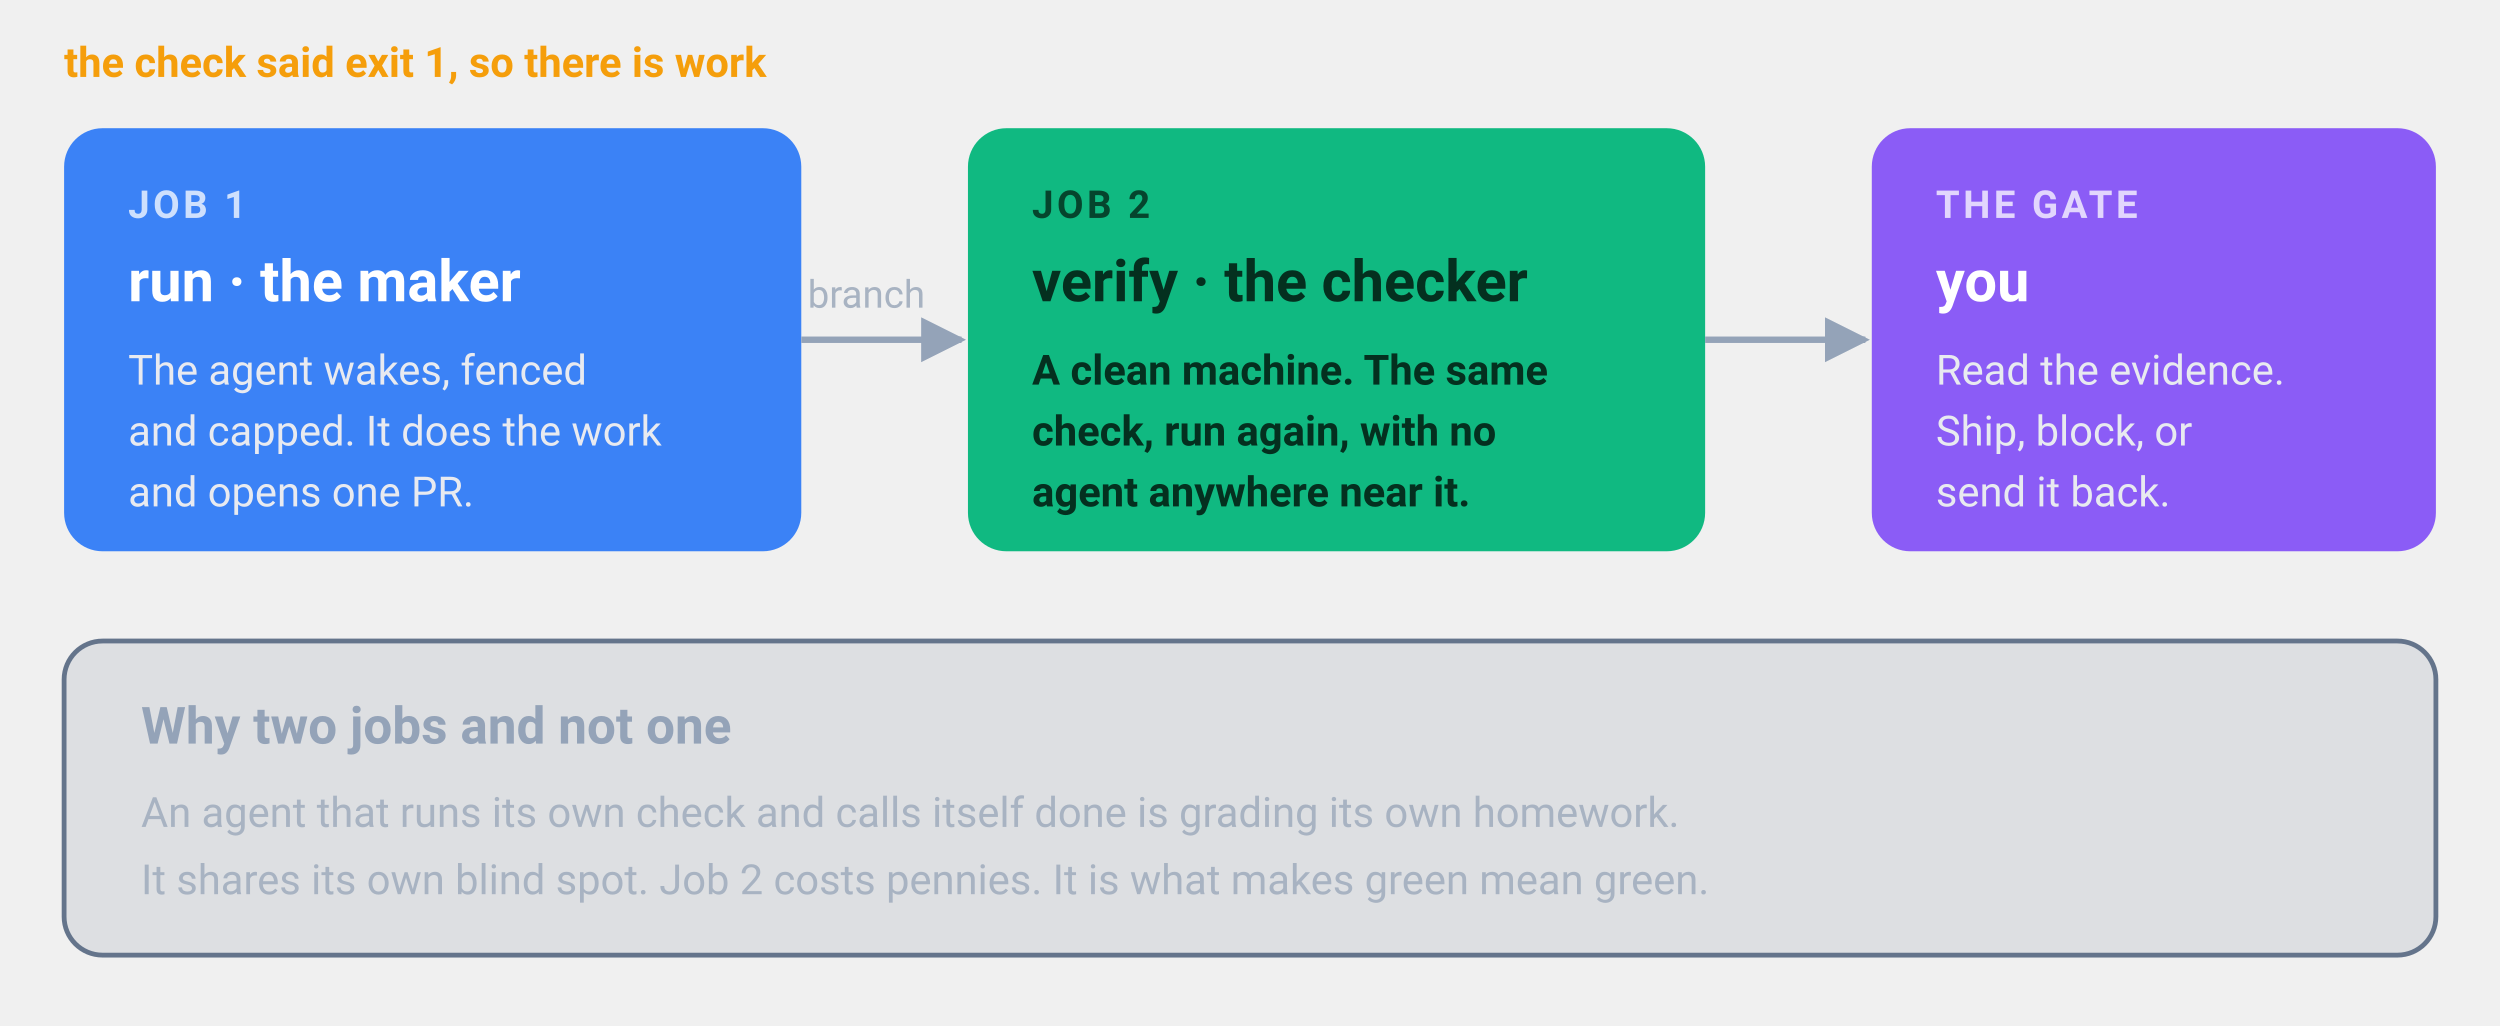
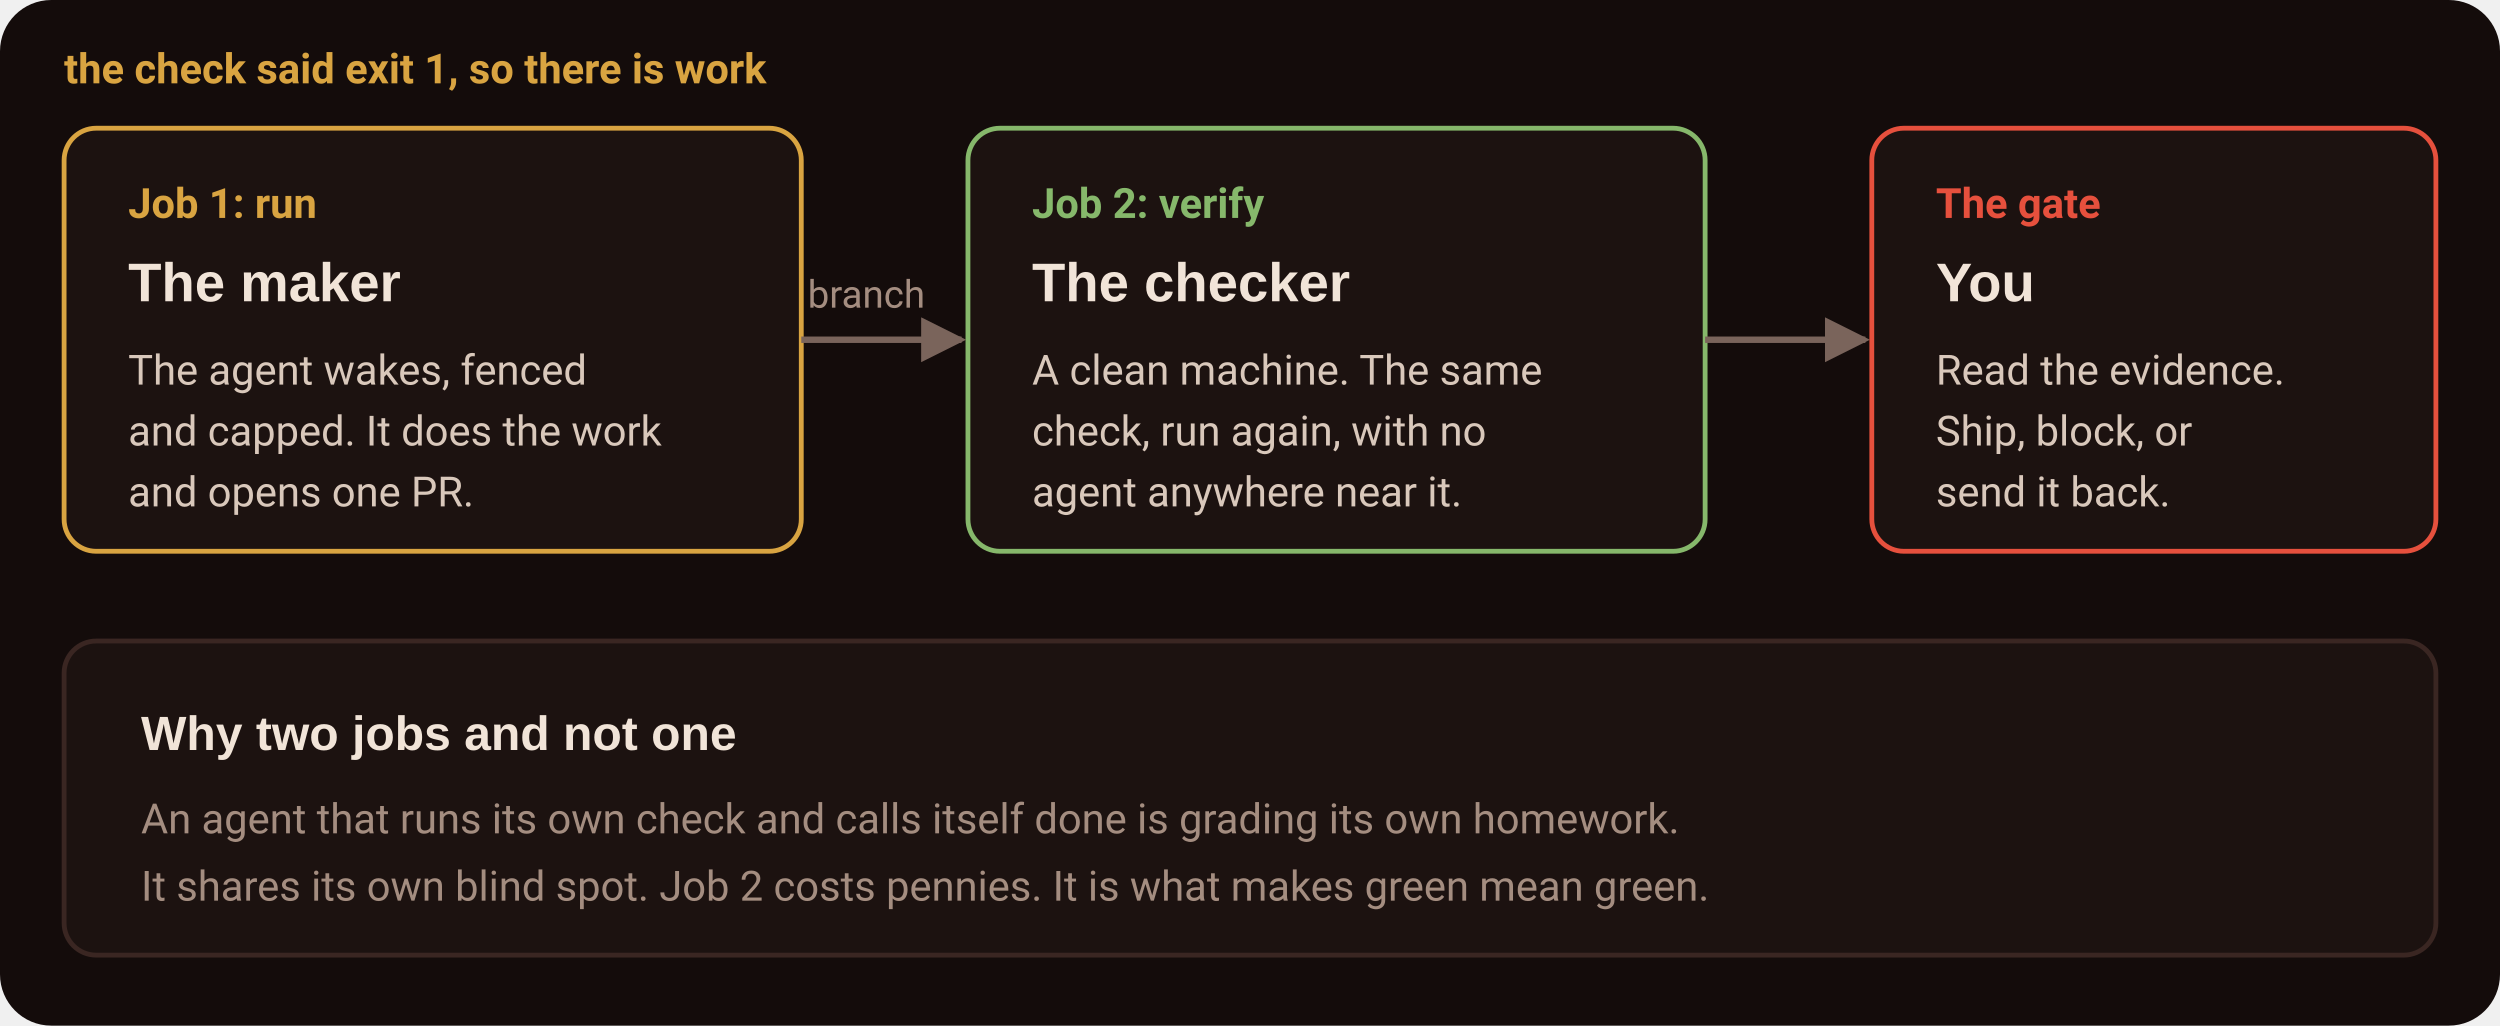
<svg xmlns="http://www.w3.org/2000/svg" viewBox="0 0 780 320" width="780" height="320" role="img" aria-label="Two jobs. The maker wakes the agent, which works and opens a pull request. The checker then runs the same check on a clean machine with no agent, and you review the result.">
  <defs>
    <marker id="m" viewBox="0 0 10 10" refX="9" refY="5" markerWidth="7" markerHeight="7" orient="auto-start-reverse">
-       <path d="M0,0 L10,5 L0,10 z" fill="#94a3b8" />
+       <path d="M0,0 L10,5 L0,10 z" fill="#7a645b" />
    </marker>
    <style>
-       .t  { font-family: ui-sans-serif, -apple-system, "Segoe UI", Roboto, sans-serif; }
-       .h  { font-size: 18px; font-weight: 700; fill: #fff; }
-       .k  { font-size: 12px; font-weight: 700; letter-spacing: .09em; fill: #fff; opacity: .75; }
-       .s  { font-size: 13px; fill: #e8eaf0; }
-       .n  { font-size: 13px; fill: #a8b3c2; }
+       .t   { font-family: "Instrument Sans", ui-sans-serif, -apple-system, "Segoe UI", Roboto, sans-serif; }
+       .h   { font-family: Unbounded, "Helvetica Neue", Arial, sans-serif; font-size: 17px; font-weight: 700; fill: #f1e4d8; }
+       .k   { font-size: 13px; font-weight: 600; }
+       .s   { font-size: 13px; fill: #d9c8bb; }
+       .n   { font-size: 13px; fill: #a48d80; }
+       .box { fill: #1c1210; stroke-width: 1.5; }
    </style>
  </defs>
-   <text class="t n" x="20" y="24" style="font-weight:700; fill:#f59e0b">the check said exit 1, so there is work</text>
-   <rect x="20" y="40" width="230" height="132" rx="12" fill="#3b82f6" />
-   <text class="t k" x="40" y="68">JOB 1</text>
-   <text class="t h" x="40" y="94">run · the maker</text>
+   <rect width="780" height="320" rx="16" fill="#140c0b" />
+   <text class="t n" x="20" y="26" style="font-weight:700; fill:#d9a441">the check said exit 1, so there is work</text>
+   <rect class="box" x="20" y="40" width="230" height="132" rx="10" stroke="#d9a441" />
+   <text class="t k" x="40" y="68" fill="#d9a441">Job 1: run</text>
+   <text class="h" x="40" y="94">The maker</text>
  <text class="t s" x="40" y="120">The agent wakes, fenced</text>
  <text class="t s" x="40" y="139">and capped. It does the work</text>
  <text class="t s" x="40" y="158">and opens one PR.</text>
-   <path d="M250,106 L300,106" stroke="#94a3b8" stroke-width="2" marker-end="url(#m)" />
+   <path d="M250,106 L300,106" stroke="#7a645b" stroke-width="2" marker-end="url(#m)" />
  <text class="t n" x="252" y="96" style="font-size:12px">branch</text>
-   <rect x="302" y="40" width="230" height="132" rx="12" fill="#10b981" />
-   <text class="t k" x="322" y="68" style="fill:#04301f; opacity:.85">JOB 2</text>
-   <text class="t h" x="322" y="94" style="fill:#04301f">verify · the checker</text>
-   <text class="t s" x="322" y="120" style="fill:#04301f; font-weight:600">A clean machine. The same</text>
-   <text class="t s" x="322" y="139" style="fill:#04301f; font-weight:600">check, run again, with no</text>
-   <text class="t s" x="322" y="158" style="fill:#04301f; font-weight:600">agent anywhere near it.</text>
-   <path d="M532,106 L582,106" stroke="#94a3b8" stroke-width="2" marker-end="url(#m)" />
-   <rect x="584" y="40" width="176" height="132" rx="12" fill="#8b5cf6" />
-   <text class="t k" x="604" y="68">THE GATE</text>
-   <text class="t h" x="604" y="94">you</text>
+   <rect class="box" x="302" y="40" width="230" height="132" rx="10" stroke="#86b86b" />
+   <text class="t k" x="322" y="68" fill="#86b86b">Job 2: verify</text>
+   <text class="h" x="322" y="94">The checker</text>
+   <text class="t s" x="322" y="120">A clean machine. The same</text>
+   <text class="t s" x="322" y="139">check, run again, with no</text>
+   <text class="t s" x="322" y="158">agent anywhere near it.</text>
+   <path d="M532,106 L582,106" stroke="#7a645b" stroke-width="2" marker-end="url(#m)" />
+   <rect class="box" x="584" y="40" width="176" height="132" rx="10" stroke="#e6503d" />
+   <text class="t k" x="604" y="68" fill="#e6503d">The gate</text>
+   <text class="h" x="604" y="94">You</text>
  <text class="t s" x="604" y="120">Read the evidence.</text>
  <text class="t s" x="604" y="139">Ship, block, or</text>
  <text class="t s" x="604" y="158">send it back.</text>
-   <rect x="20" y="200" width="740" height="98" rx="12" fill="#64748b" fill-opacity=".14" stroke="#64748b" stroke-width="1.5" />
-   <text class="t" x="44" y="232" style="font-size:16px; font-weight:700; fill:#94a3b8">Why two jobs and not one</text>
-   <text class="t n" x="44" y="258">An agent that runs its own check and calls itself done is grading its own homework.</text>
-   <text class="t n" x="44" y="279">It shares its own blind spot. Job 2 costs pennies. It is what makes green mean green.</text>
+   <rect x="20" y="200" width="740" height="98" rx="10" fill="#1c1210" stroke="#3a2622" stroke-width="1.5" />
+   <text class="h" x="44" y="234" style="font-size:15px">Why two jobs and not one</text>
+   <text class="t n" x="44" y="260">An agent that runs its own check and calls itself done is grading its own homework.</text>
+   <text class="t n" x="44" y="281">It shares its own blind spot. Job 2 costs pennies. It is what makes green mean green.</text>
</svg>
